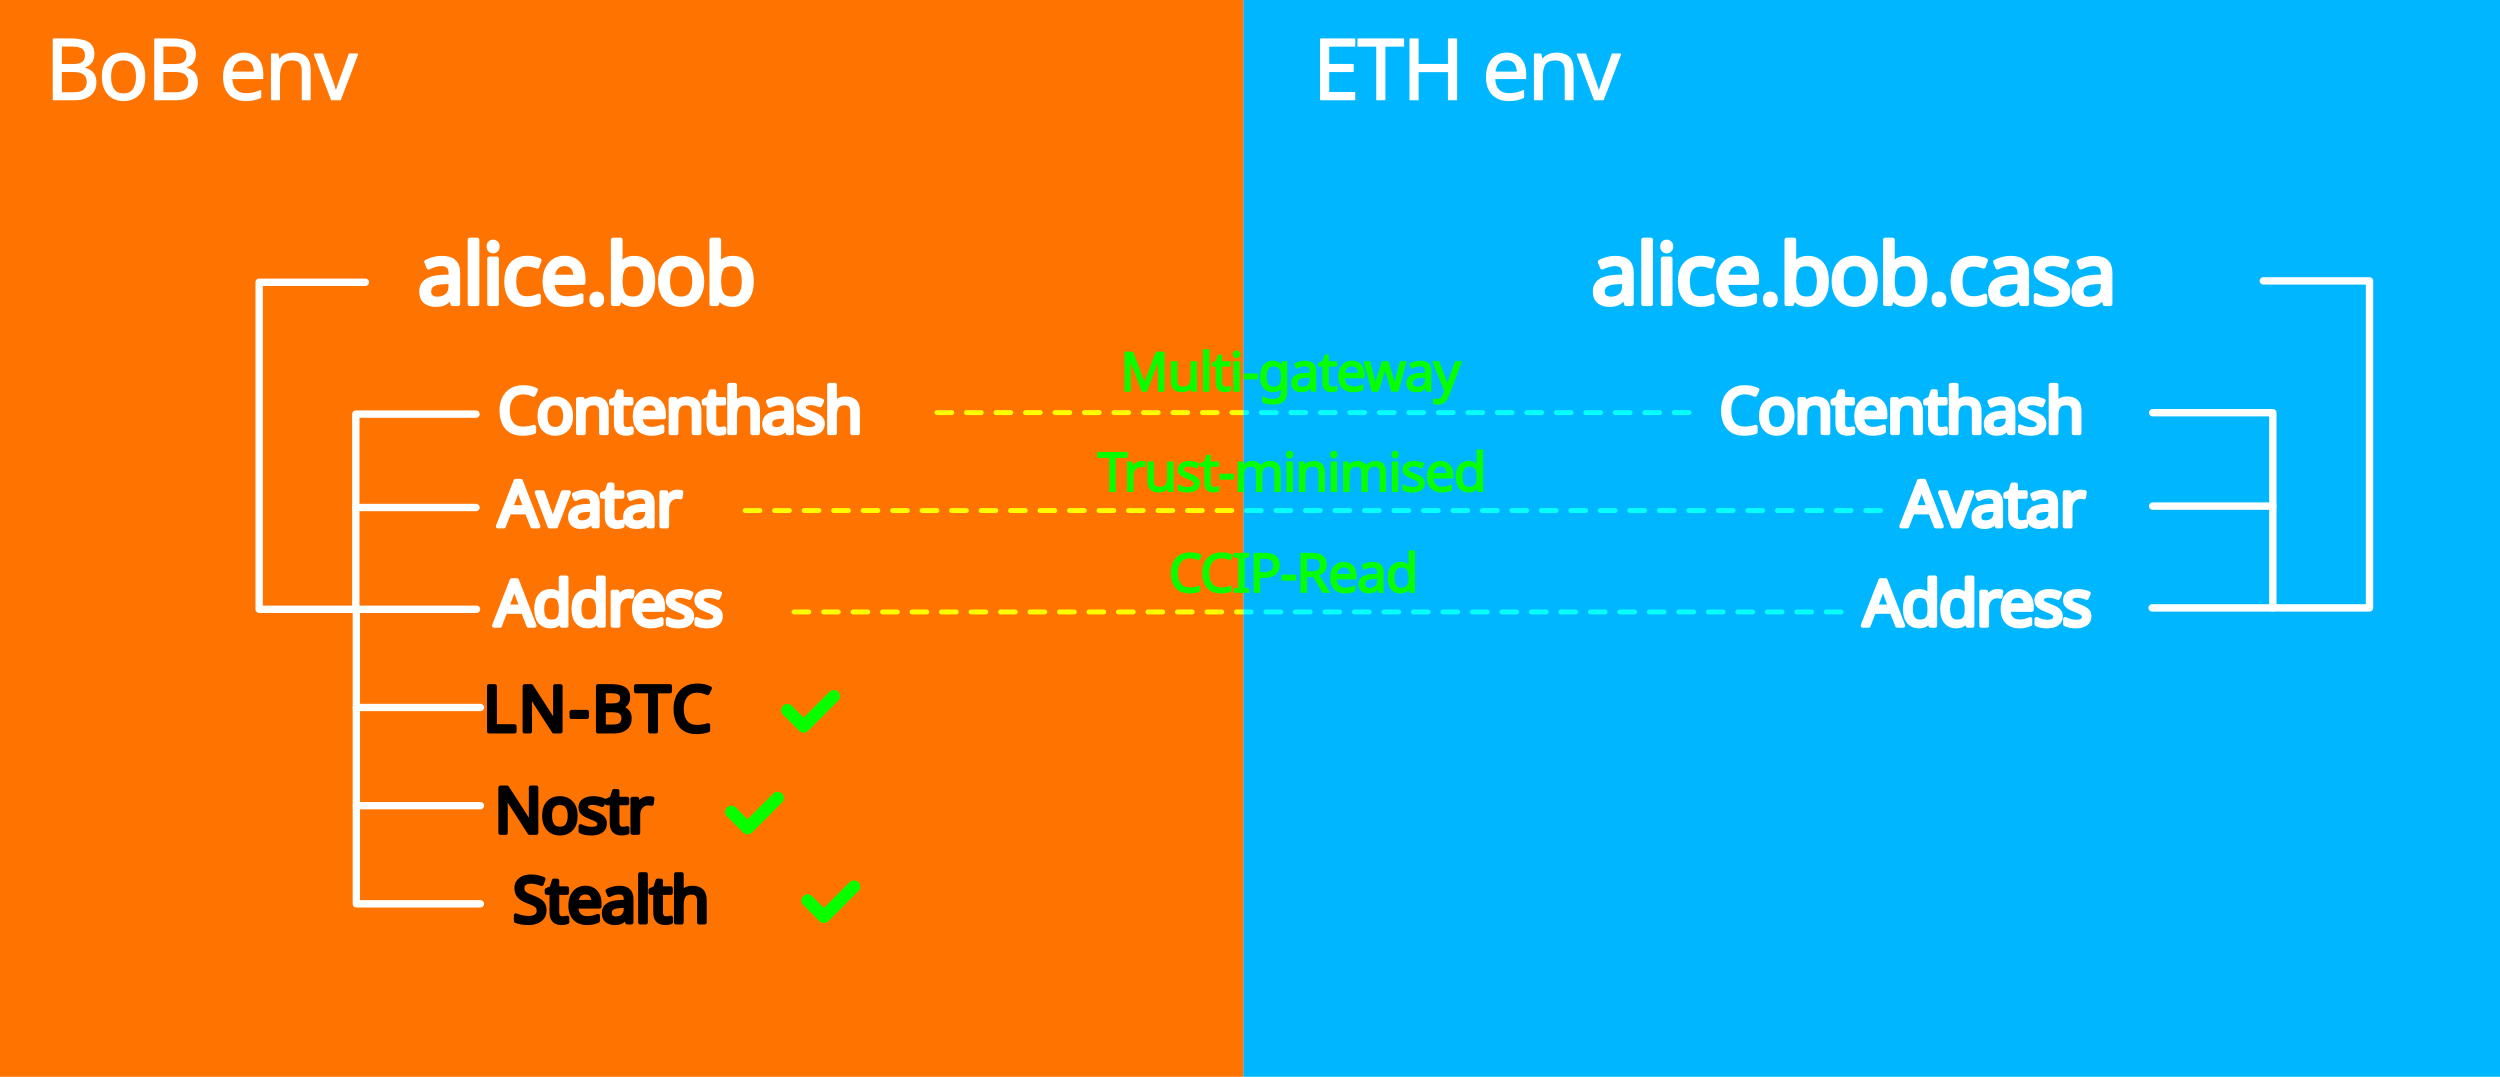
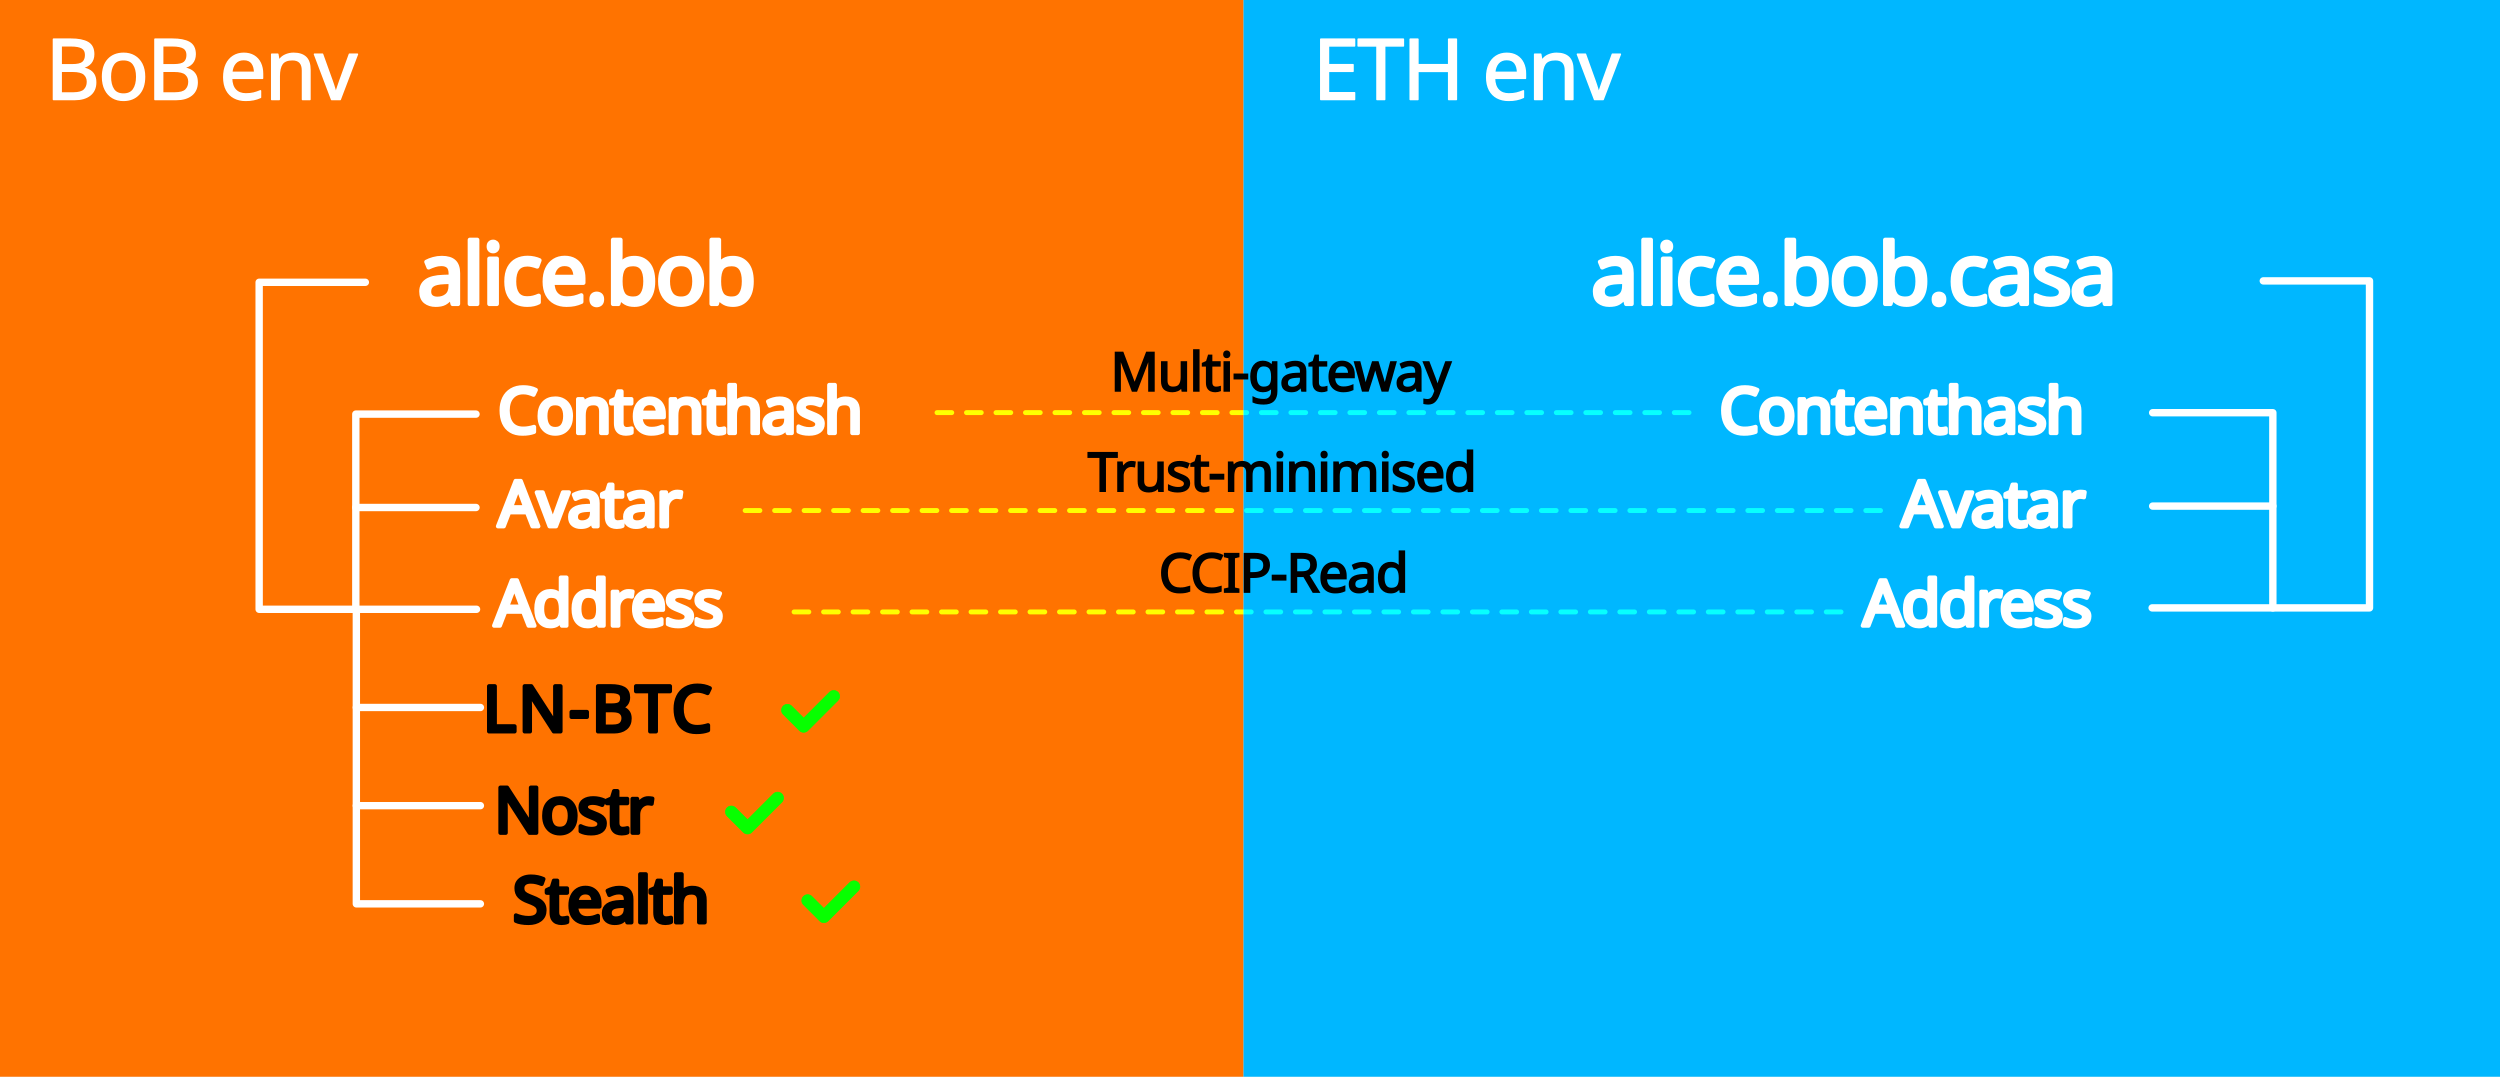
<svg xmlns="http://www.w3.org/2000/svg" version="1.1" id="Layer_1" x="0px" y="0px" viewBox="0 0 1017.265 438.132" xml:space="preserve" width="1017.265" height="438.132">
  <rect style="fill:#00b7ff;fill-opacity:1;fill-rule:evenodd;stroke:none;stroke-width:10.196;stroke-linecap:round;stroke-linejoin:round;stroke-dashoffset:4.046;paint-order:stroke fill markers;stop-color:#000000" id="rect856-3" width="511.356" height="438.132" x="505.909" y="0" />
  <rect style="fill:#ff7300;fill-opacity:1;fill-rule:evenodd;stroke:none;stroke-width:10.142;stroke-linecap:round;stroke-linejoin:round;stroke-dashoffset:4.046;paint-order:stroke fill markers;stop-color:#000000" id="rect856" width="505.909" height="438.132" x="0" y="0" />
  <g id="g857-9-0" transform="translate(-227.1207,558.2446)" style="fill:#00b7ff;fill-opacity:1;stroke:none" />
  <text xml:space="preserve" id="text990-9" style="font-size:53.333px;line-height:1.25;font-family:Palatino;-inkscape-font-specification:Palatino;font-variant-ligatures:none;text-align:center;letter-spacing:-1.39px;white-space:pre;shape-inside:url(#rect992-0);fill:#00b7ff;fill-opacity:1;stroke:none;" transform="translate(248.7202,-185.4778)" />
  <defs id="defs864">
    <rect x="570.106" y="518.723" width="795.212" height="234.893" id="rect992" />
    <rect x="570.106" y="518.723" width="795.212" height="234.893" id="rect992-0" />
    <rect x="570.106" y="518.723" width="795.212" height="234.893" id="rect883" />
  </defs>
  <style type="text/css" id="style833">
	.st0{fill:#E1E1E1;}
	.st1{fill:#F58B00;}
</style>
  <g id="g857-9" transform="translate(-735.9186,558.2446)" style="fill:#ff7300;fill-opacity:1;stroke:none" />
  <text xml:space="preserve" id="text990" style="font-size:53.333px;line-height:1.25;font-family:Palatino;-inkscape-font-specification:Palatino;font-variant-ligatures:none;text-align:center;letter-spacing:-1.39px;white-space:pre;shape-inside:url(#rect992);fill:#ff7300;fill-opacity:1;stroke:none;" transform="translate(-260.0778,-185.4778)" />
  <text xml:space="preserve" style="font-size:34.329px;line-height:1.25;font-family:Palatino;-inkscape-font-specification:Palatino;font-variant-ligatures:none;text-align:center;letter-spacing:-0.895px;text-anchor:middle;stroke-width:1.744;stroke-miterlimit:4;stroke-dasharray:none" x="251.237" y="123.674" id="text911">
    <tspan id="tspan909" x="250.789" y="123.674" style="font-style:normal;font-variant:normal;font-weight:normal;font-stretch:normal;font-family:'SF Mono';-inkscape-font-specification:'SF Mono';fill:#ffffff;fill-opacity:1;stroke:#ffffff;stroke-width:1.744;stroke-linecap:round;stroke-linejoin:round;stroke-miterlimit:4;stroke-dasharray:none;stroke-opacity:1">alice.bob</tspan>
  </text>
  <text xml:space="preserve" style="font-size:34.329px;line-height:1.25;font-family:Palatino;-inkscape-font-specification:Palatino;font-variant-ligatures:none;text-align:center;letter-spacing:-0.895px;text-anchor:middle;stroke-width:0.644" x="94.359" y="40.471" id="text911-5">
    <tspan id="tspan909-3" x="93.912" y="40.471" style="font-style:normal;font-variant:normal;font-weight:normal;font-stretch:normal;font-family:'OCR A Std';-inkscape-font-specification:'OCR A Std';fill:#ffffff;fill-opacity:1;stroke:#ffffff;stroke-width:0.644;stroke-linecap:round;stroke-linejoin:round;stroke-opacity:1">BoB env</tspan>
  </text>
  <text xml:space="preserve" style="font-size:34.329px;line-height:1.25;font-family:Palatino;-inkscape-font-specification:Palatino;font-variant-ligatures:none;text-align:center;letter-spacing:-0.895px;text-anchor:middle;stroke-width:0.644" x="609.149" y="40.471" id="text911-5-1">
    <tspan id="tspan909-3-2" x="608.702" y="40.471" style="font-style:normal;font-variant:normal;font-weight:normal;font-stretch:normal;font-family:'OCR A Std';-inkscape-font-specification:'OCR A Std';fill:#ffffff;fill-opacity:1;stroke:#ffffff;stroke-width:0.644;stroke-linecap:round;stroke-linejoin:round;stroke-opacity:1">ETH env</tspan>
  </text>
  <text xml:space="preserve" style="font-size:34.329px;line-height:1.25;font-family:Palatino;-inkscape-font-specification:Palatino;font-variant-ligatures:none;text-align:center;letter-spacing:-0.895px;text-anchor:middle;stroke-width:1.744;stroke-miterlimit:4;stroke-dasharray:none" x="766.866" y="123.674" id="text911-2">
    <tspan id="tspan909-4" x="766.419" y="123.674" style="font-style:normal;font-variant:normal;font-weight:normal;font-stretch:normal;font-family:'SF Mono';-inkscape-font-specification:'SF Mono';fill:#ffffff;fill-opacity:1;stroke:#ffffff;stroke-width:1.744;stroke-linecap:round;stroke-linejoin:round;stroke-miterlimit:4;stroke-dasharray:none;stroke-opacity:1">alice.bob.casa</tspan>
  </text>
  <path style="fill:none;stroke:#ffffff;stroke-width:3;stroke-linecap:round;stroke-linejoin:round;stroke-miterlimit:4;stroke-dasharray:none;stroke-opacity:1" d="m 148.668,114.864 h -43.216 v 133.06 h 39.331 V 168.503 H 193.691" id="path985" />
  <text xml:space="preserve" style="font-size:25.731px;line-height:1.25;font-family:Palatino;-inkscape-font-specification:Palatino;font-variant-ligatures:none;text-align:center;letter-spacing:-0.671px;text-anchor:middle;stroke-width:1.707;stroke-miterlimit:4;stroke-dasharray:none" x="286.163" y="176.206" id="text911-8">
    <tspan id="tspan909-1" x="285.828" y="176.206" style="font-style:normal;font-variant:normal;font-weight:normal;font-stretch:normal;font-family:'SF Mono';-inkscape-font-specification:'SF Mono';fill:#ffffff;fill-opacity:1;stroke:#ffffff;stroke-width:1.707;stroke-linecap:round;stroke-linejoin:round;stroke-miterlimit:4;stroke-dasharray:none;stroke-opacity:1">Contenthash</tspan>
  </text>
  <path style="mix-blend-mode:screen;fill:none;stroke:#ffffff;stroke-width:3;stroke-linecap:round;stroke-linejoin:round;stroke-miterlimit:4;stroke-dasharray:none;stroke-opacity:1" d="M 193.691,206.503 H 144.783" id="path1011" />
  <path style="fill:none;stroke:#ffffff;stroke-width:3;stroke-linecap:round;stroke-linejoin:round;stroke-miterlimit:4;stroke-dasharray:none;stroke-opacity:1" d="m 920.95,114.295 h 43.216 v 133.06 h -39.331 v -79.421 h -48.908" id="path985-7" />
  <path style="mix-blend-mode:screen;fill:none;stroke:#ffffff;stroke-width:3;stroke-linecap:round;stroke-linejoin:round;stroke-miterlimit:4;stroke-dasharray:none;stroke-opacity:1" d="m 875.927,205.934 h 48.908" id="path1011-3" />
  <text xml:space="preserve" style="font-size:25.731px;line-height:1.25;font-family:Palatino;-inkscape-font-specification:Palatino;font-variant-ligatures:none;text-align:center;letter-spacing:-0.671px;text-anchor:middle;stroke-width:1.707;stroke-miterlimit:4;stroke-dasharray:none" x="783.208" y="176.206" id="text911-8-8">
    <tspan id="tspan909-1-1" x="782.872" y="176.206" style="font-style:normal;font-variant:normal;font-weight:normal;font-stretch:normal;font-family:'SF Mono';-inkscape-font-specification:'SF Mono';fill:#ffffff;fill-opacity:1;stroke:#ffffff;stroke-width:1.707;stroke-linecap:round;stroke-linejoin:round;stroke-miterlimit:4;stroke-dasharray:none;stroke-opacity:1">Contenthash</tspan>
  </text>
  <path style="mix-blend-mode:screen;fill:none;stroke:#ffffff;stroke-width:3;stroke-linecap:round;stroke-linejoin:round;stroke-miterlimit:4;stroke-dasharray:none;stroke-opacity:1" d="m 193.907,247.924 h -49.124" id="path1011-4" />
  <path style="mix-blend-mode:screen;fill:none;stroke:#ffffff;stroke-width:3;stroke-linecap:round;stroke-linejoin:round;stroke-miterlimit:4;stroke-dasharray:none;stroke-opacity:1" d="m 924.836,247.355 h -49.124" id="path1011-4-5" />
  <text xml:space="preserve" style="font-size:25.731px;line-height:1.25;font-family:Palatino;-inkscape-font-specification:Palatino;font-variant-ligatures:none;text-align:center;letter-spacing:1px;text-anchor:middle;fill:#000000;fill-opacity:1;stroke:#000000;stroke-width:1.707;stroke-miterlimit:4;stroke-dasharray:none;stroke-opacity:1" x="253.221" y="297.61" id="text911-8-3">
    <tspan id="tspan909-1-6" x="253.721" y="297.61" style="font-style:normal;font-variant:normal;font-weight:normal;font-stretch:normal;font-family:'SF Mono';-inkscape-font-specification:'SF Mono';fill:#000000;fill-opacity:1;stroke:#000000;stroke-width:1.707;stroke-linecap:round;stroke-linejoin:round;stroke-miterlimit:4;stroke-dasharray:none;stroke-opacity:1">LN-BTC</tspan>
  </text>
  <text xml:space="preserve" style="font-size:25.731px;line-height:1.25;font-family:Palatino;-inkscape-font-specification:Palatino;font-variant-ligatures:none;text-align:center;letter-spacing:-0.67px;text-anchor:middle;fill:#000000;fill-opacity:1;stroke:#000000;stroke-width:1.707;stroke-miterlimit:4;stroke-dasharray:none;stroke-opacity:1" x="242.797" y="338.863" id="text911-8-3-4">
    <tspan id="tspan909-1-6-0" x="242.462" y="338.863" style="font-style:normal;font-variant:normal;font-weight:normal;font-stretch:normal;font-family:'SF Mono';-inkscape-font-specification:'SF Mono';fill:#000000;fill-opacity:1;stroke:#000000;stroke-width:1.707;stroke-linecap:round;stroke-linejoin:round;stroke-miterlimit:4;stroke-dasharray:none;stroke-opacity:1">Nostr</tspan>
  </text>
  <path style="mix-blend-mode:screen;fill:none;stroke:#ffffff;stroke-width:3;stroke-linecap:round;stroke-linejoin:round;stroke-miterlimit:4;stroke-dasharray:none;stroke-opacity:1;fill-opacity:1" d="m 195.473,287.876 h -50.475 v -39.952" id="path1011-0" />
  <text xml:space="preserve" style="font-size:25.731px;line-height:1.25;font-family:Palatino;-inkscape-font-specification:Palatino;font-variant-ligatures:none;text-align:center;letter-spacing:-0.67px;text-anchor:middle;stroke-width:1.707;stroke-miterlimit:4;stroke-dasharray:none" x="249.42" y="214.149" id="text911-8-3-4-6">
    <tspan id="tspan909-1-6-0-0" x="249.085" y="214.149" style="font-style:normal;font-variant:normal;font-weight:normal;font-stretch:normal;font-family:'SF Mono';-inkscape-font-specification:'SF Mono';fill:#ffffff;fill-opacity:1;stroke:#ffffff;stroke-width:1.707;stroke-linecap:round;stroke-linejoin:round;stroke-miterlimit:4;stroke-dasharray:none;stroke-opacity:1">Avatar</tspan>
  </text>
  <text xml:space="preserve" style="font-size:25.731px;line-height:1.25;font-family:Palatino;-inkscape-font-specification:Palatino;font-variant-ligatures:none;text-align:center;letter-spacing:-0.67px;text-anchor:middle;stroke-width:1.707;stroke-miterlimit:4;stroke-dasharray:none" x="820.478" y="214.149" id="text911-8-3-4-6-4">
    <tspan id="tspan909-1-6-0-0-2" x="820.143" y="214.149" style="font-style:normal;font-variant:normal;font-weight:normal;font-stretch:normal;font-family:'SF Mono';-inkscape-font-specification:'SF Mono';fill:#ffffff;fill-opacity:1;stroke:#ffffff;stroke-width:1.707;stroke-linecap:round;stroke-linejoin:round;stroke-miterlimit:4;stroke-dasharray:none;stroke-opacity:1">Avatar</tspan>
  </text>
  <text xml:space="preserve" style="font-size:25.731px;line-height:1.25;font-family:Palatino;-inkscape-font-specification:Palatino;font-variant-ligatures:none;text-align:center;letter-spacing:-0.67px;text-anchor:middle;stroke-width:1.707;stroke-miterlimit:4;stroke-dasharray:none" x="257.051" y="254.581" id="text911-8-3-4-6-5">
    <tspan id="tspan909-1-6-0-0-0" x="256.716" y="254.581" style="font-style:normal;font-variant:normal;font-weight:normal;font-stretch:normal;font-family:'SF Mono';-inkscape-font-specification:'SF Mono';fill:#ffffff;fill-opacity:1;stroke:#ffffff;stroke-width:1.707;stroke-linecap:round;stroke-linejoin:round;stroke-miterlimit:4;stroke-dasharray:none;stroke-opacity:1">Address</tspan>
  </text>
  <text xml:space="preserve" style="font-size:25.731px;line-height:1.25;font-family:Palatino;-inkscape-font-specification:Palatino;font-variant-ligatures:none;text-align:center;letter-spacing:-0.67px;text-anchor:middle;stroke-width:1.707;stroke-miterlimit:4;stroke-dasharray:none" x="813.966" y="254.581" id="text911-8-3-4-6-5-8">
    <tspan id="tspan909-1-6-0-0-0-8" x="813.631" y="254.581" style="font-style:normal;font-variant:normal;font-weight:normal;font-stretch:normal;font-family:'SF Mono';-inkscape-font-specification:'SF Mono';fill:#ffffff;fill-opacity:1;stroke:#ffffff;stroke-width:1.707;stroke-linecap:round;stroke-linejoin:round;stroke-miterlimit:4;stroke-dasharray:none;stroke-opacity:1">Address</tspan>
  </text>
  <path style="mix-blend-mode:screen;fill:none;stroke:#ffffff;stroke-width:3;stroke-linecap:round;stroke-linejoin:round;stroke-miterlimit:4;stroke-dasharray:none;stroke-opacity:1;fill-opacity:1" d="m 195.473,327.828 h -50.475 v -39.952" id="path1011-0-0" />
  <path style="mix-blend-mode:screen;fill:none;stroke:#ffffff;stroke-width:3;stroke-linecap:round;stroke-linejoin:round;stroke-miterlimit:4;stroke-dasharray:none;stroke-opacity:1;fill-opacity:1" d="m 195.473,367.78 h -50.475 v -39.952" id="path1011-0-0-7" />
  <text xml:space="preserve" style="font-size:25.731px;line-height:1.25;font-family:Palatino;-inkscape-font-specification:Palatino;font-variant-ligatures:none;text-align:center;letter-spacing:-0.67px;text-anchor:middle;fill:#000000;fill-opacity:1;stroke:#000000;stroke-width:1.707;stroke-miterlimit:4;stroke-dasharray:none;stroke-opacity:1" x="258.034" y="375.307" id="text911-8-3-4-5">
    <tspan id="tspan909-1-6-0-7" x="257.699" y="375.307" style="font-style:normal;font-variant:normal;font-weight:normal;font-stretch:normal;font-family:'SF Mono';-inkscape-font-specification:'SF Mono';fill:#000000;fill-opacity:1;stroke:#000000;stroke-width:1.707;stroke-linecap:round;stroke-linejoin:round;stroke-miterlimit:4;stroke-dasharray:none;stroke-opacity:1">Stealth</tspan>
  </text>
  <path style="mix-blend-mode:screen;fill:none;stroke:#07ff00;stroke-width:2;stroke-linecap:round;stroke-linejoin:round;stroke-miterlimit:4;stroke-dasharray:6, 6;stroke-dashoffset:0;stroke-opacity:1;fill-opacity:1" d="M 687.275,167.897 H 377.492" id="path1011-01" />
  <path style="mix-blend-mode:screen;fill:none;stroke:#07ff00;stroke-width:2;stroke-linecap:round;stroke-linejoin:round;stroke-miterlimit:4;stroke-dasharray:6, 6;stroke-dashoffset:0;stroke-opacity:1" d="M 765.202,207.737 H 300.919" id="path1011-01-2" />
  <path style="mix-blend-mode:screen;fill:none;stroke:#07ff00;stroke-width:2;stroke-linecap:round;stroke-linejoin:round;stroke-miterlimit:4;stroke-dasharray:6, 6;stroke-dashoffset:0;stroke-opacity:1" d="M 749.119,249 H 318.136" id="path1011-01-2-5" />
-   <text xml:space="preserve" style="font-size:21.828px;line-height:1.25;font-family:Palatino;-inkscape-font-specification:Palatino;font-variant-ligatures:none;text-align:center;letter-spacing:-0.569px;text-anchor:middle;fill:#07ff00;fill-opacity:1;stroke:#07ff00;stroke-width:0.709;stroke-miterlimit:4;stroke-dasharray:none;stroke-opacity:1" x="534.266" y="240.895" id="text2208">
-     <tspan id="tspan2206" x="533.982" y="240.895" style="font-style:normal;font-variant:normal;font-weight:normal;font-stretch:normal;font-family:'OCR A Std';-inkscape-font-specification:'OCR A Std';fill:#07ff00;fill-opacity:1;stroke:#07ff00;stroke-width:0.709;stroke-miterlimit:4;stroke-dasharray:none;stroke-opacity:1">CCIP-Read</tspan>
+   <text xml:space="preserve" style="font-size:21.828px;line-height:1.25;font-family:Palatino;-inkscape-font-specification:Palatino;font-variant-ligatures:none;text-align:center;letter-spacing:-0.569px;text-anchor:middle;fill:#000000;fill-opacity:1;stroke:#000000;stroke-width:0.709;stroke-miterlimit:4;stroke-dasharray:none;stroke-opacity:1" x="530.266" y="240.895" id="text2208">
+     <tspan id="tspan2206" x="529.982" y="240.895" style="font-style:normal;font-variant:normal;font-weight:normal;font-stretch:normal;font-family:'OCR A Std';-inkscape-font-specification:'OCR A Std';fill:#000000;fill-opacity:1;stroke:#000000;stroke-width:0.709;stroke-miterlimit:4;stroke-dasharray:none;stroke-opacity:1">CCIP-Read</tspan>
  </text>
  <g style="fill:#07ff00;fill-opacity:1;fill-rule:nonzero;stroke:#07ff00;stroke-width:0;stroke-linecap:butt;stroke-linejoin:miter;stroke-miterlimit:10;stroke-dasharray:none;stroke-opacity:1" transform="matrix(0.2951003,0,0,0.2951003,315.0827,277.3404)" id="g1289">
    <path d="m 40.427,68.922 c -1.816,0 -3.631,-0.693 -5.017,-2.079 L 13.035,44.47 c -2.771,-2.771 -2.771,-7.263 0,-10.034 2.771,-2.77 7.263,-2.77 10.034,0 L 40.427,51.793 76.889,15.332 c 2.769,-2.77 7.264,-2.77 10.033,0 2.771,2.771 2.771,7.263 0,10.034 L 45.444,66.843 c -1.386,1.386 -3.201,2.079 -5.017,2.079 z" style="opacity:1;fill:#07ff00;fill-opacity:1;fill-rule:nonzero;stroke:#07ff00;stroke-width:1;stroke-linecap:butt;stroke-linejoin:miter;stroke-miterlimit:10;stroke-dasharray:none;stroke-opacity:1" stroke-linecap="round" id="path1285" />
    <path d="m 40.427,69.922 c -2.162,0 -4.195,-0.842 -5.724,-2.371 L 12.328,45.177 c -1.529,-1.529 -2.371,-3.562 -2.371,-5.724 0,-2.162 0.842,-4.195 2.371,-5.724 3.156,-3.155 8.292,-3.155 11.448,0 l 16.651,16.65 35.755,-35.753 c 1.527,-1.529 3.561,-2.371 5.724,-2.371 2.162,0 4.195,0.842 5.724,2.371 1.528,1.528 2.37,3.561 2.37,5.723 0,2.163 -0.842,4.195 -2.371,5.724 L 46.151,67.551 c -1.529,1.529 -3.562,2.371 -5.724,2.371 z M 18.052,33.362 c -1.561,0 -3.122,0.594 -4.31,1.782 -1.151,1.151 -1.785,2.681 -1.785,4.309 0,1.628 0.634,3.159 1.785,4.31 l 22.375,22.374 c 1.151,1.151 2.682,1.785 4.31,1.785 1.628,0 3.159,-0.634 4.31,-1.785 L 86.215,24.659 C 87.366,23.508 88,21.978 88,20.349 c 0,-1.628 -0.634,-3.158 -1.785,-4.31 -1.15,-1.151 -2.682,-1.785 -4.31,-1.785 -1.629,0 -3.159,0.634 -4.31,1.785 L 40.427,53.207 22.361,35.143 c -1.188,-1.187 -2.749,-1.781 -4.309,-1.781 z" style="opacity:1;fill:#07ff00;fill-opacity:1;fill-rule:nonzero;stroke:#07ff00;stroke-width:1;stroke-linecap:butt;stroke-linejoin:miter;stroke-miterlimit:10;stroke-dasharray:none;stroke-opacity:1" stroke-linecap="round" id="path1287" />
  </g>
  <g style="fill:#07ff00;fill-opacity:1;fill-rule:nonzero;stroke:#07ff00;stroke-width:0;stroke-linecap:butt;stroke-linejoin:miter;stroke-miterlimit:10;stroke-dasharray:none;stroke-opacity:1" transform="matrix(0.2951049,0,0,0.2951049,292.259,318.7193)" id="g1289-8">
    <path d="m 40.427,68.922 c -1.816,0 -3.631,-0.693 -5.017,-2.079 L 13.035,44.47 c -2.771,-2.771 -2.771,-7.263 0,-10.034 2.771,-2.77 7.263,-2.77 10.034,0 L 40.427,51.793 76.889,15.332 c 2.769,-2.77 7.264,-2.77 10.033,0 2.771,2.771 2.771,7.263 0,10.034 L 45.444,66.843 c -1.386,1.386 -3.201,2.079 -5.017,2.079 z" style="opacity:1;fill:#07ff00;fill-opacity:1;fill-rule:nonzero;stroke:#07ff00;stroke-width:1;stroke-linecap:butt;stroke-linejoin:miter;stroke-miterlimit:10;stroke-dasharray:none;stroke-opacity:1" stroke-linecap="round" id="path1285-9" />
    <path d="m 40.427,69.922 c -2.162,0 -4.195,-0.842 -5.724,-2.371 L 12.328,45.177 c -1.529,-1.529 -2.371,-3.562 -2.371,-5.724 0,-2.162 0.842,-4.195 2.371,-5.724 3.156,-3.155 8.292,-3.155 11.448,0 l 16.651,16.65 35.755,-35.753 c 1.527,-1.529 3.561,-2.371 5.724,-2.371 2.162,0 4.195,0.842 5.724,2.371 1.528,1.528 2.37,3.561 2.37,5.723 0,2.163 -0.842,4.195 -2.371,5.724 L 46.151,67.551 c -1.529,1.529 -3.562,2.371 -5.724,2.371 z M 18.052,33.362 c -1.561,0 -3.122,0.594 -4.31,1.782 -1.151,1.151 -1.785,2.681 -1.785,4.309 0,1.628 0.634,3.159 1.785,4.31 l 22.375,22.374 c 1.151,1.151 2.682,1.785 4.31,1.785 1.628,0 3.159,-0.634 4.31,-1.785 L 86.215,24.659 C 87.366,23.508 88,21.978 88,20.349 c 0,-1.628 -0.634,-3.158 -1.785,-4.31 -1.15,-1.151 -2.682,-1.785 -4.31,-1.785 -1.629,0 -3.159,0.634 -4.31,1.785 L 40.427,53.207 22.361,35.143 c -1.188,-1.187 -2.749,-1.781 -4.309,-1.781 z" style="opacity:1;fill:#07ff00;fill-opacity:1;fill-rule:nonzero;stroke:#07ff00;stroke-width:1;stroke-linecap:butt;stroke-linejoin:miter;stroke-miterlimit:10;stroke-dasharray:none;stroke-opacity:1" stroke-linecap="round" id="path1287-1" />
  </g>
  <g style="fill:#07ff00;fill-opacity:1;fill-rule:nonzero;stroke:#07ff00;stroke-width:0;stroke-linecap:butt;stroke-linejoin:miter;stroke-miterlimit:10;stroke-dasharray:none;stroke-opacity:1" transform="matrix(0.2951049,0,0,0.2951049,323.4167,354.799)" id="g1289-8-8">
    <path d="m 40.427,68.922 c -1.816,0 -3.631,-0.693 -5.017,-2.079 L 13.035,44.47 c -2.771,-2.771 -2.771,-7.263 0,-10.034 2.771,-2.77 7.263,-2.77 10.034,0 L 40.427,51.793 76.889,15.332 c 2.769,-2.77 7.264,-2.77 10.033,0 2.771,2.771 2.771,7.263 0,10.034 L 45.444,66.843 c -1.386,1.386 -3.201,2.079 -5.017,2.079 z" style="opacity:1;fill:#07ff00;fill-opacity:1;fill-rule:nonzero;stroke:#07ff00;stroke-width:1;stroke-linecap:butt;stroke-linejoin:miter;stroke-miterlimit:10;stroke-dasharray:none;stroke-opacity:1" stroke-linecap="round" id="path1285-9-9" />
    <path d="m 40.087,69.922 c -2.162,0 -4.195,-0.842 -5.724,-2.371 l -22.375,-22.374 c -1.529,-1.529 -2.371,-3.562 -2.371,-5.724 0,-2.162 0.842,-4.195 2.371,-5.724 3.156,-3.155 8.292,-3.155 11.448,0 l 16.651,16.65 35.755,-35.753 c 1.527,-1.529 3.561,-2.371 5.724,-2.371 2.162,0 4.195,0.842 5.724,2.371 1.528,1.528 2.37,3.561 2.37,5.723 0,2.163 -0.842,4.195 -2.371,5.724 l -41.478,41.478 c -1.529,1.529 -3.562,2.371 -5.724,2.371 z m -22.375,-36.56 c -1.561,0 -3.122,0.594 -4.31,1.782 -1.151,1.151 -1.785,2.681 -1.785,4.309 0,1.628 0.634,3.159 1.785,4.31 l 22.375,22.374 c 1.151,1.151 2.682,1.785 4.31,1.785 1.628,0 3.159,-0.634 4.31,-1.785 l 41.478,-41.478 c 1.151,-1.151 1.785,-2.681 1.785,-4.31 0,-1.628 -0.634,-3.158 -1.785,-4.31 -1.15,-1.151 -2.682,-1.785 -4.31,-1.785 -1.629,0 -3.159,0.634 -4.31,1.785 l -37.168,37.168 -18.066,-18.064 c -1.188,-1.187 -2.749,-1.781 -4.309,-1.781 z" style="opacity:1;fill:#07ff00;fill-opacity:1;fill-rule:nonzero;stroke:#07ff00;stroke-width:1;stroke-linecap:butt;stroke-linejoin:miter;stroke-miterlimit:10;stroke-dasharray:none;stroke-opacity:1" stroke-linecap="round" id="path1287-1-3" />
  </g>
-   <text xml:space="preserve" style="font-size:21.828px;line-height:1.25;font-family:Palatino;-inkscape-font-specification:Palatino;font-variant-ligatures:none;text-align:center;letter-spacing:-0.569px;text-anchor:middle;fill:#07ff00;fill-opacity:1;stroke:#07ff00;stroke-width:0.709;stroke-miterlimit:4;stroke-dasharray:none;stroke-opacity:1" x="533.022" y="159.039" id="text2208-7">
-     <tspan id="tspan2206-3" x="532.738" y="159.039" style="font-style:normal;font-variant:normal;font-weight:normal;font-stretch:normal;font-family:'OCR A Std';-inkscape-font-specification:'OCR A Std';fill:#07ff00;fill-opacity:1;stroke:#07ff00;stroke-width:0.709;stroke-miterlimit:4;stroke-dasharray:none;stroke-opacity:1">Multi-gateway</tspan>
+   <text xml:space="preserve" style="font-size:21.828px;line-height:1.25;font-family:Palatino;-inkscape-font-specification:Palatino;font-variant-ligatures:none;text-align:center;letter-spacing:-0.569px;text-anchor:middle;fill:#000000;fill-opacity:1;stroke:#000000;stroke-width:0.709;stroke-miterlimit:4;stroke-dasharray:none;stroke-opacity:1" x="529.022" y="159.039" id="text2208-7">
+     <tspan id="tspan2206-3" x="528.738" y="159.039" style="font-style:normal;font-variant:normal;font-weight:normal;font-stretch:normal;font-family:'OCR A Std';-inkscape-font-specification:'OCR A Std';fill:#000000;fill-opacity:1;stroke:#000000;stroke-width:0.709;stroke-miterlimit:4;stroke-dasharray:none;stroke-opacity:1">Multi-gateway</tspan>
  </text>
-   <text xml:space="preserve" style="font-size:21.828px;line-height:1.25;font-family:Palatino;-inkscape-font-specification:Palatino;font-variant-ligatures:none;text-align:center;letter-spacing:-0.569px;text-anchor:middle;fill:#07ff00;fill-opacity:1;stroke:#07ff00;stroke-width:0.709;stroke-miterlimit:4;stroke-dasharray:none;stroke-opacity:1" x="533.699" y="199.839" id="text2208-7-8">
-     <tspan id="tspan2206-3-3" x="533.414" y="199.839" style="font-style:normal;font-variant:normal;font-weight:normal;font-stretch:normal;font-family:'OCR A Std';-inkscape-font-specification:'OCR A Std';fill:#07ff00;fill-opacity:1;stroke:#07ff00;stroke-width:0.709;stroke-miterlimit:4;stroke-dasharray:none;stroke-opacity:1">Trust-minimised</tspan>
+   <text xml:space="preserve" style="font-size:21.828px;line-height:1.25;font-family:Palatino;-inkscape-font-specification:Palatino;font-variant-ligatures:none;text-align:center;letter-spacing:-0.569px;text-anchor:middle;fill:#000000;fill-opacity:1;stroke:#000000;stroke-width:0.709;stroke-miterlimit:4;stroke-dasharray:none;stroke-opacity:1" x="529.699" y="199.839" id="text2208-7-8">
+     <tspan id="tspan2206-3-3" x="529.414" y="199.839" style="font-style:normal;font-variant:normal;font-weight:normal;font-stretch:normal;font-family:'OCR A Std';-inkscape-font-specification:'OCR A Std';fill:#000000;fill-opacity:1;stroke:#000000;stroke-width:0.709;stroke-miterlimit:4;stroke-dasharray:none;stroke-opacity:1">Trust-minimised</tspan>
  </text>
</svg>
